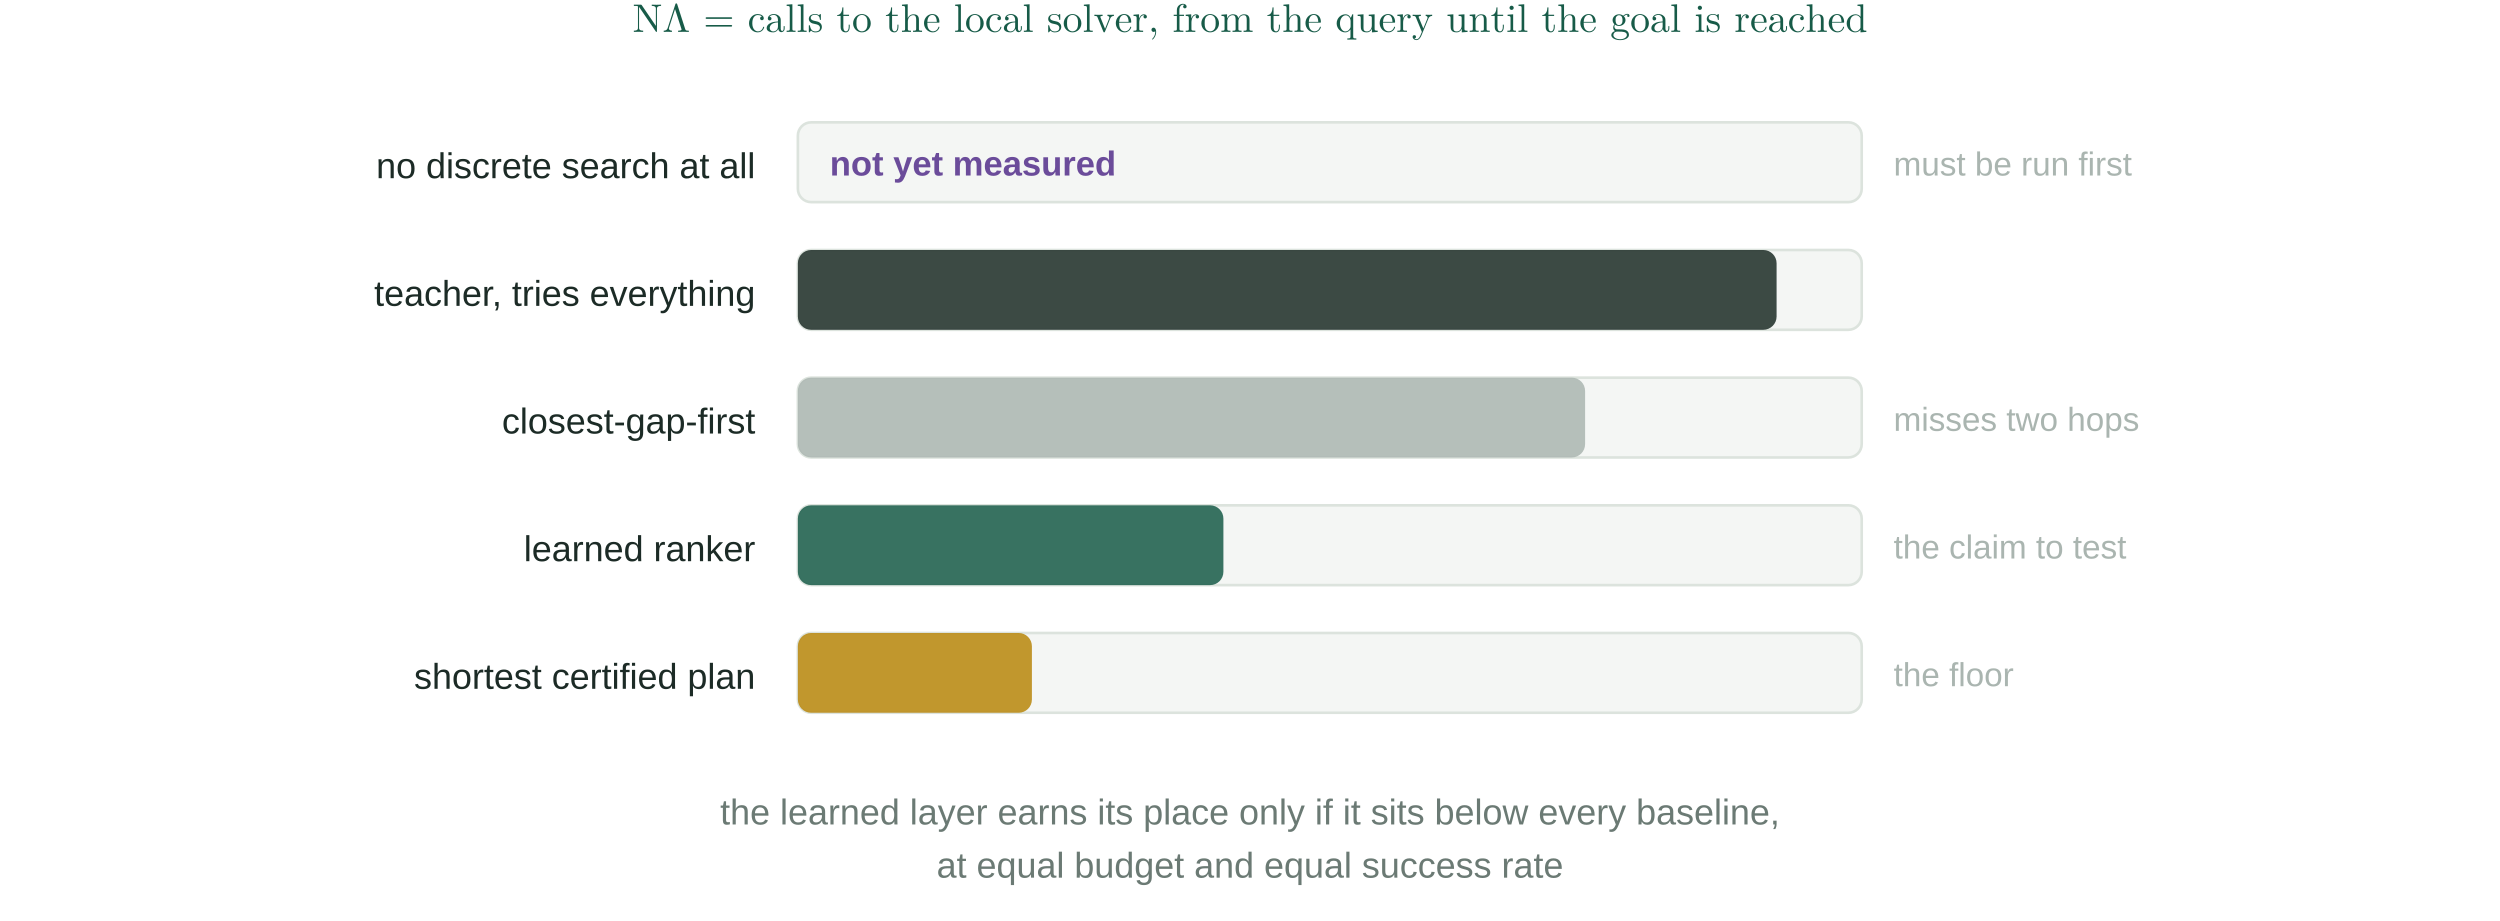
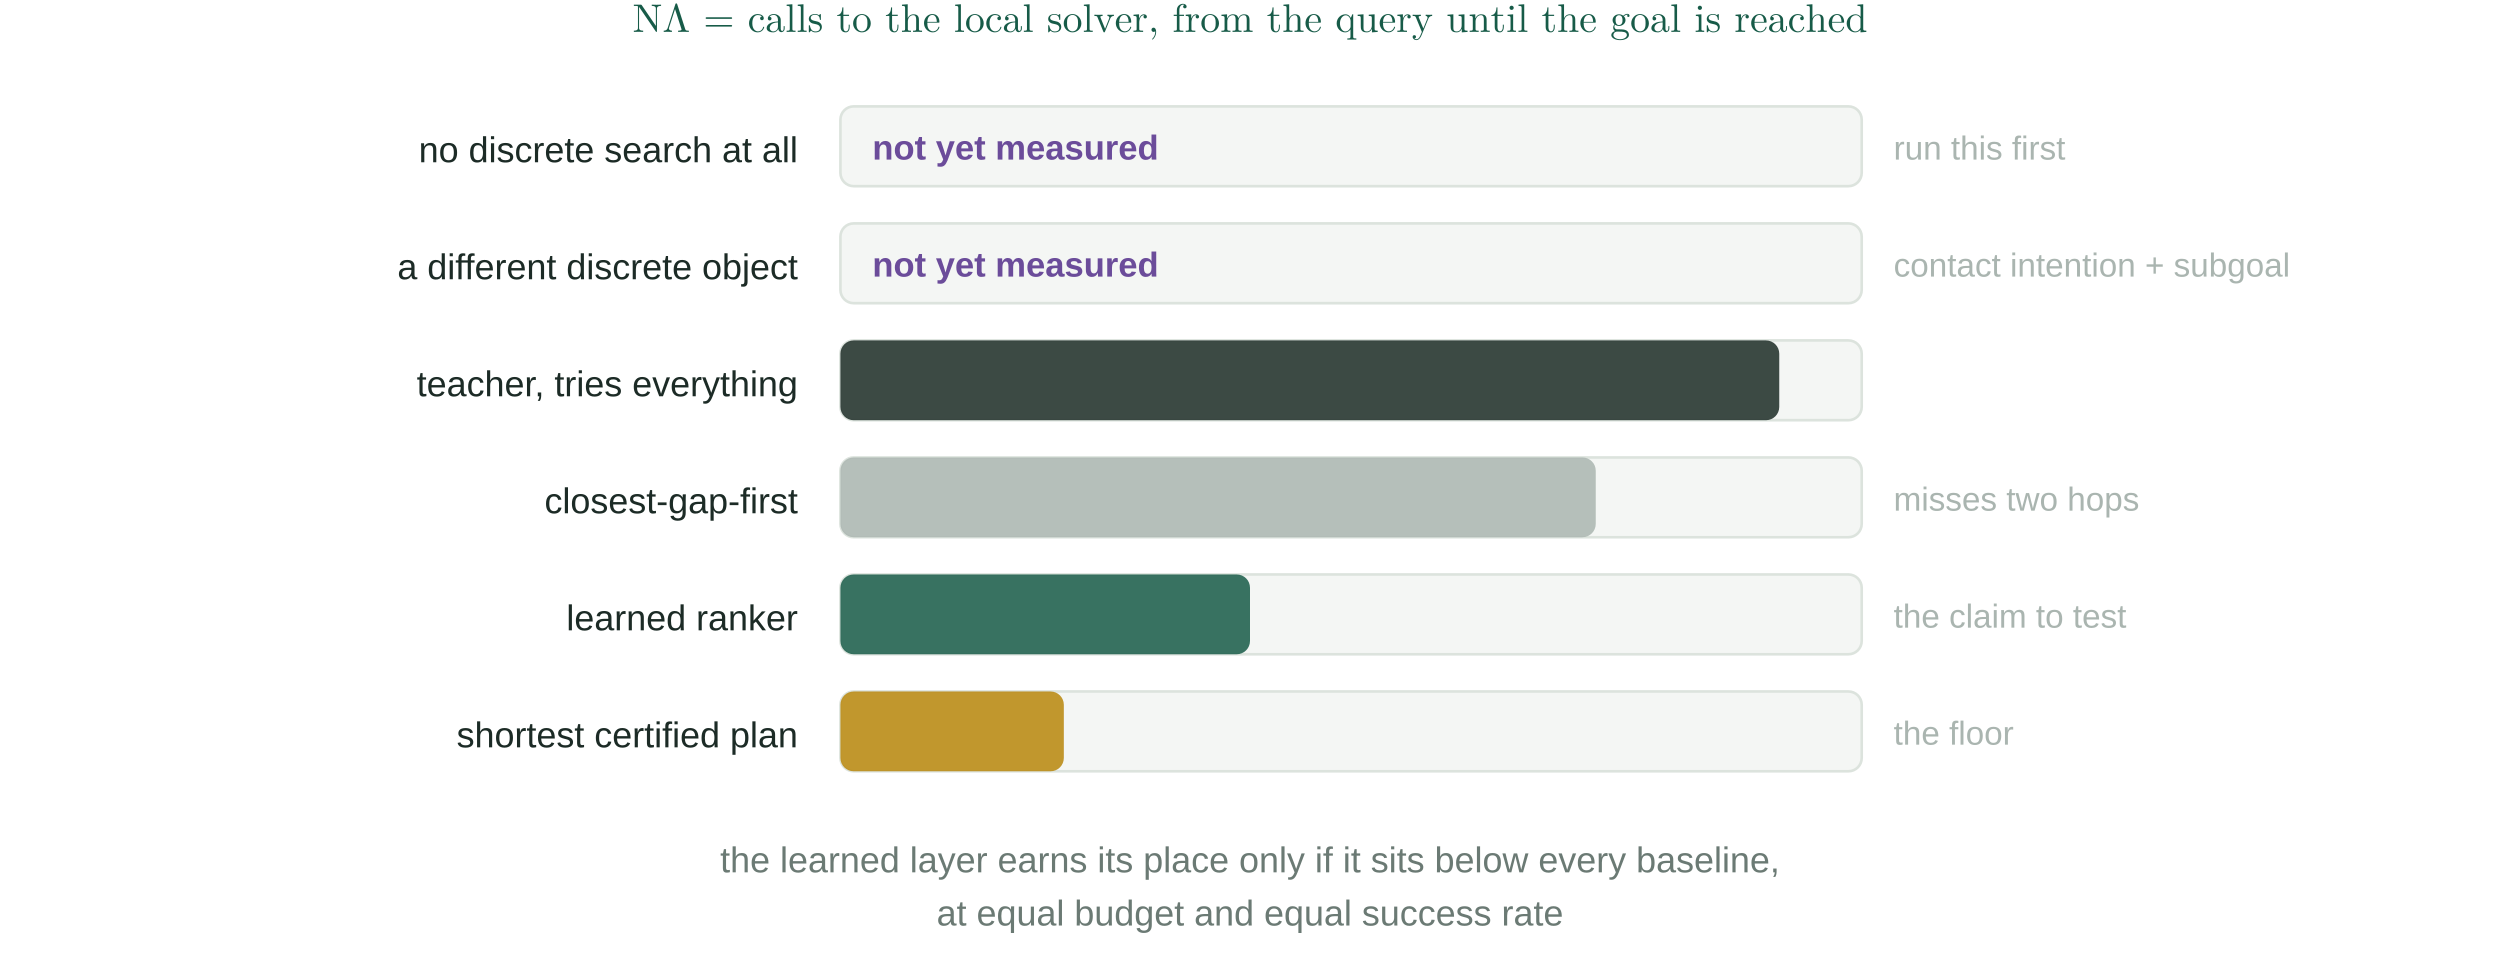
- <svg xmlns="http://www.w3.org/2000/svg" viewBox="0 46 940 346" width="100%" class="fig" role="img" aria-label="The measurement">
+ <svg xmlns="http://www.w3.org/2000/svg" viewBox="0 46 940 364" width="100%" class="fig" role="img" aria-label="The measurement">
  <text x="470.00" y="58.00" font-size="15" fill="#175b48" text-anchor="middle" font-weight="600" font-family="'Latin Modern Math','STIX Two Math',Georgia,serif" style="">NΛ = calls to the local solver, from the query until the goal is reached</text>
-   <text x="284.00" y="113.00" font-size="13.5" fill="#1c2b26" text-anchor="end" font-weight="400" font-family="'Source Sans Pro','Helvetica Neue',Arial,sans-serif" style="">no discrete search at all</text>
-   <rect x="300" y="92" width="400" height="30" rx="5" fill="#f4f6f4" stroke="#dce3dd" stroke-width="1" />
-   <text x="312.00" y="112.00" font-size="13" fill="#6b4c9a" text-anchor="start" font-weight="600" font-family="'Source Sans Pro','Helvetica Neue',Arial,sans-serif" style="">not yet measured</text>
-   <text x="712.00" y="112.00" font-size="12.5" fill="#aab5b0" text-anchor="start" font-weight="400" font-family="'Source Sans Pro','Helvetica Neue',Arial,sans-serif" style="">must be run first</text>
-   <text x="284.00" y="161.00" font-size="13.5" fill="#1c2b26" text-anchor="end" font-weight="400" font-family="'Source Sans Pro','Helvetica Neue',Arial,sans-serif" style="">teacher, tries everything</text>
-   <rect x="300" y="140" width="400" height="30" rx="5" fill="#f4f6f4" stroke="#dce3dd" stroke-width="1" />
-   <rect x="300" y="140" width="368" height="30" rx="5" fill="#1c2b26" opacity="0.85">
-     <animate attributeName="width" values="0;368" dur="1.1s" begin="0.44s" fill="freeze" />
+   <text x="300.00" y="107.00" font-size="13.5" fill="#1c2b26" text-anchor="end" font-weight="400" font-family="'Source Sans Pro','Helvetica Neue',Arial,sans-serif" style="">no discrete search at all</text>
+   <rect x="316" y="86" width="384" height="30" rx="5" fill="#f4f6f4" stroke="#dce3dd" stroke-width="1" />
+   <text x="328.00" y="106.00" font-size="13" fill="#6b4c9a" text-anchor="start" font-weight="600" font-family="'Source Sans Pro','Helvetica Neue',Arial,sans-serif" style="">not yet measured</text>
+   <text x="712.00" y="106.00" font-size="12.5" fill="#aab5b0" text-anchor="start" font-weight="400" font-family="'Source Sans Pro','Helvetica Neue',Arial,sans-serif" style="">run this first</text>
+   <text x="300.00" y="151.00" font-size="13.5" fill="#1c2b26" text-anchor="end" font-weight="400" font-family="'Source Sans Pro','Helvetica Neue',Arial,sans-serif" style="">a different discrete object</text>
+   <rect x="316" y="130" width="384" height="30" rx="5" fill="#f4f6f4" stroke="#dce3dd" stroke-width="1" />
+   <text x="328.00" y="150.00" font-size="13" fill="#6b4c9a" text-anchor="start" font-weight="600" font-family="'Source Sans Pro','Helvetica Neue',Arial,sans-serif" style="">not yet measured</text>
+   <text x="712.00" y="150.00" font-size="12.5" fill="#aab5b0" text-anchor="start" font-weight="400" font-family="'Source Sans Pro','Helvetica Neue',Arial,sans-serif" style="">contact intention + subgoal</text>
+   <text x="300.00" y="195.00" font-size="13.5" fill="#1c2b26" text-anchor="end" font-weight="400" font-family="'Source Sans Pro','Helvetica Neue',Arial,sans-serif" style="">teacher, tries everything</text>
+   <rect x="316" y="174" width="384" height="30" rx="5" fill="#f4f6f4" stroke="#dce3dd" stroke-width="1" />
+   <rect x="316" y="174" width="353" height="30" rx="5" fill="#1c2b26" opacity="0.85">
+     <animate attributeName="width" values="0;353" dur="1.1s" begin="0.58s" fill="freeze" />
  </rect>
-   <text x="284.00" y="209.00" font-size="13.5" fill="#1c2b26" text-anchor="end" font-weight="400" font-family="'Source Sans Pro','Helvetica Neue',Arial,sans-serif" style="">closest-gap-first</text>
-   <rect x="300" y="188" width="400" height="30" rx="5" fill="#f4f6f4" stroke="#dce3dd" stroke-width="1" />
-   <rect x="300" y="188" width="296" height="30" rx="5" fill="#aab5b0" opacity="0.85">
-     <animate attributeName="width" values="0;296" dur="1.1s" begin="0.58s" fill="freeze" />
+   <text x="300.00" y="239.00" font-size="13.5" fill="#1c2b26" text-anchor="end" font-weight="400" font-family="'Source Sans Pro','Helvetica Neue',Arial,sans-serif" style="">closest-gap-first</text>
+   <rect x="316" y="218" width="384" height="30" rx="5" fill="#f4f6f4" stroke="#dce3dd" stroke-width="1" />
+   <rect x="316" y="218" width="284" height="30" rx="5" fill="#aab5b0" opacity="0.85">
+     <animate attributeName="width" values="0;284" dur="1.1s" begin="0.72s" fill="freeze" />
  </rect>
-   <text x="712.00" y="208.00" font-size="12.5" fill="#aab5b0" text-anchor="start" font-weight="400" font-family="'Source Sans Pro','Helvetica Neue',Arial,sans-serif" style="">misses two hops</text>
-   <text x="284.00" y="257.00" font-size="13.5" fill="#1c2b26" text-anchor="end" font-weight="400" font-family="'Source Sans Pro','Helvetica Neue',Arial,sans-serif" style="">learned ranker</text>
-   <rect x="300" y="236" width="400" height="30" rx="5" fill="#f4f6f4" stroke="#dce3dd" stroke-width="1" />
-   <rect x="300" y="236" width="160" height="30" rx="5" fill="#175b48" opacity="0.85">
-     <animate attributeName="width" values="0;160" dur="1.1s" begin="0.72s" fill="freeze" />
+   <text x="712.00" y="238.00" font-size="12.5" fill="#aab5b0" text-anchor="start" font-weight="400" font-family="'Source Sans Pro','Helvetica Neue',Arial,sans-serif" style="">misses two hops</text>
+   <text x="300.00" y="283.00" font-size="13.5" fill="#1c2b26" text-anchor="end" font-weight="400" font-family="'Source Sans Pro','Helvetica Neue',Arial,sans-serif" style="">learned ranker</text>
+   <rect x="316" y="262" width="384" height="30" rx="5" fill="#f4f6f4" stroke="#dce3dd" stroke-width="1" />
+   <rect x="316" y="262" width="154" height="30" rx="5" fill="#175b48" opacity="0.85">
+     <animate attributeName="width" values="0;154" dur="1.1s" begin="0.86s" fill="freeze" />
  </rect>
-   <text x="712.00" y="256.00" font-size="12.5" fill="#aab5b0" text-anchor="start" font-weight="400" font-family="'Source Sans Pro','Helvetica Neue',Arial,sans-serif" style="">the claim to test</text>
-   <text x="284.00" y="305.00" font-size="13.5" fill="#1c2b26" text-anchor="end" font-weight="400" font-family="'Source Sans Pro','Helvetica Neue',Arial,sans-serif" style="">shortest certified plan</text>
-   <rect x="300" y="284" width="400" height="30" rx="5" fill="#f4f6f4" stroke="#dce3dd" stroke-width="1" />
-   <rect x="300" y="284" width="88" height="30" rx="5" fill="#b8860b" opacity="0.85">
-     <animate attributeName="width" values="0;88" dur="1.1s" begin="0.86s" fill="freeze" />
+   <text x="712.00" y="282.00" font-size="12.5" fill="#aab5b0" text-anchor="start" font-weight="400" font-family="'Source Sans Pro','Helvetica Neue',Arial,sans-serif" style="">the claim to test</text>
+   <text x="300.00" y="327.00" font-size="13.5" fill="#1c2b26" text-anchor="end" font-weight="400" font-family="'Source Sans Pro','Helvetica Neue',Arial,sans-serif" style="">shortest certified plan</text>
+   <rect x="316" y="306" width="384" height="30" rx="5" fill="#f4f6f4" stroke="#dce3dd" stroke-width="1" />
+   <rect x="316" y="306" width="84" height="30" rx="5" fill="#b8860b" opacity="0.85">
+     <animate attributeName="width" values="0;84" dur="1.1s" begin="1.0s" fill="freeze" />
  </rect>
-   <text x="712.00" y="304.00" font-size="12.5" fill="#aab5b0" text-anchor="start" font-weight="400" font-family="'Source Sans Pro','Helvetica Neue',Arial,sans-serif" style="">the floor</text>
-   <text x="470.00" y="356.00" font-size="13.5" fill="#6b7a74" text-anchor="middle" font-weight="400" font-family="'Source Sans Pro','Helvetica Neue',Arial,sans-serif" style="">the learned layer earns its place only if it sits below every baseline,</text>
-   <text x="470.00" y="376.00" font-size="13.5" fill="#6b7a74" text-anchor="middle" font-weight="400" font-family="'Source Sans Pro','Helvetica Neue',Arial,sans-serif" style="">at equal budget and equal success rate</text>
+   <text x="712.00" y="326.00" font-size="12.5" fill="#aab5b0" text-anchor="start" font-weight="400" font-family="'Source Sans Pro','Helvetica Neue',Arial,sans-serif" style="">the floor</text>
+   <text x="470.00" y="374.00" font-size="13.5" fill="#6b7a74" text-anchor="middle" font-weight="400" font-family="'Source Sans Pro','Helvetica Neue',Arial,sans-serif" style="">the learned layer earns its place only if it sits below every baseline,</text>
+   <text x="470.00" y="394.00" font-size="13.5" fill="#6b7a74" text-anchor="middle" font-weight="400" font-family="'Source Sans Pro','Helvetica Neue',Arial,sans-serif" style="">at equal budget and equal success rate</text>
</svg>
